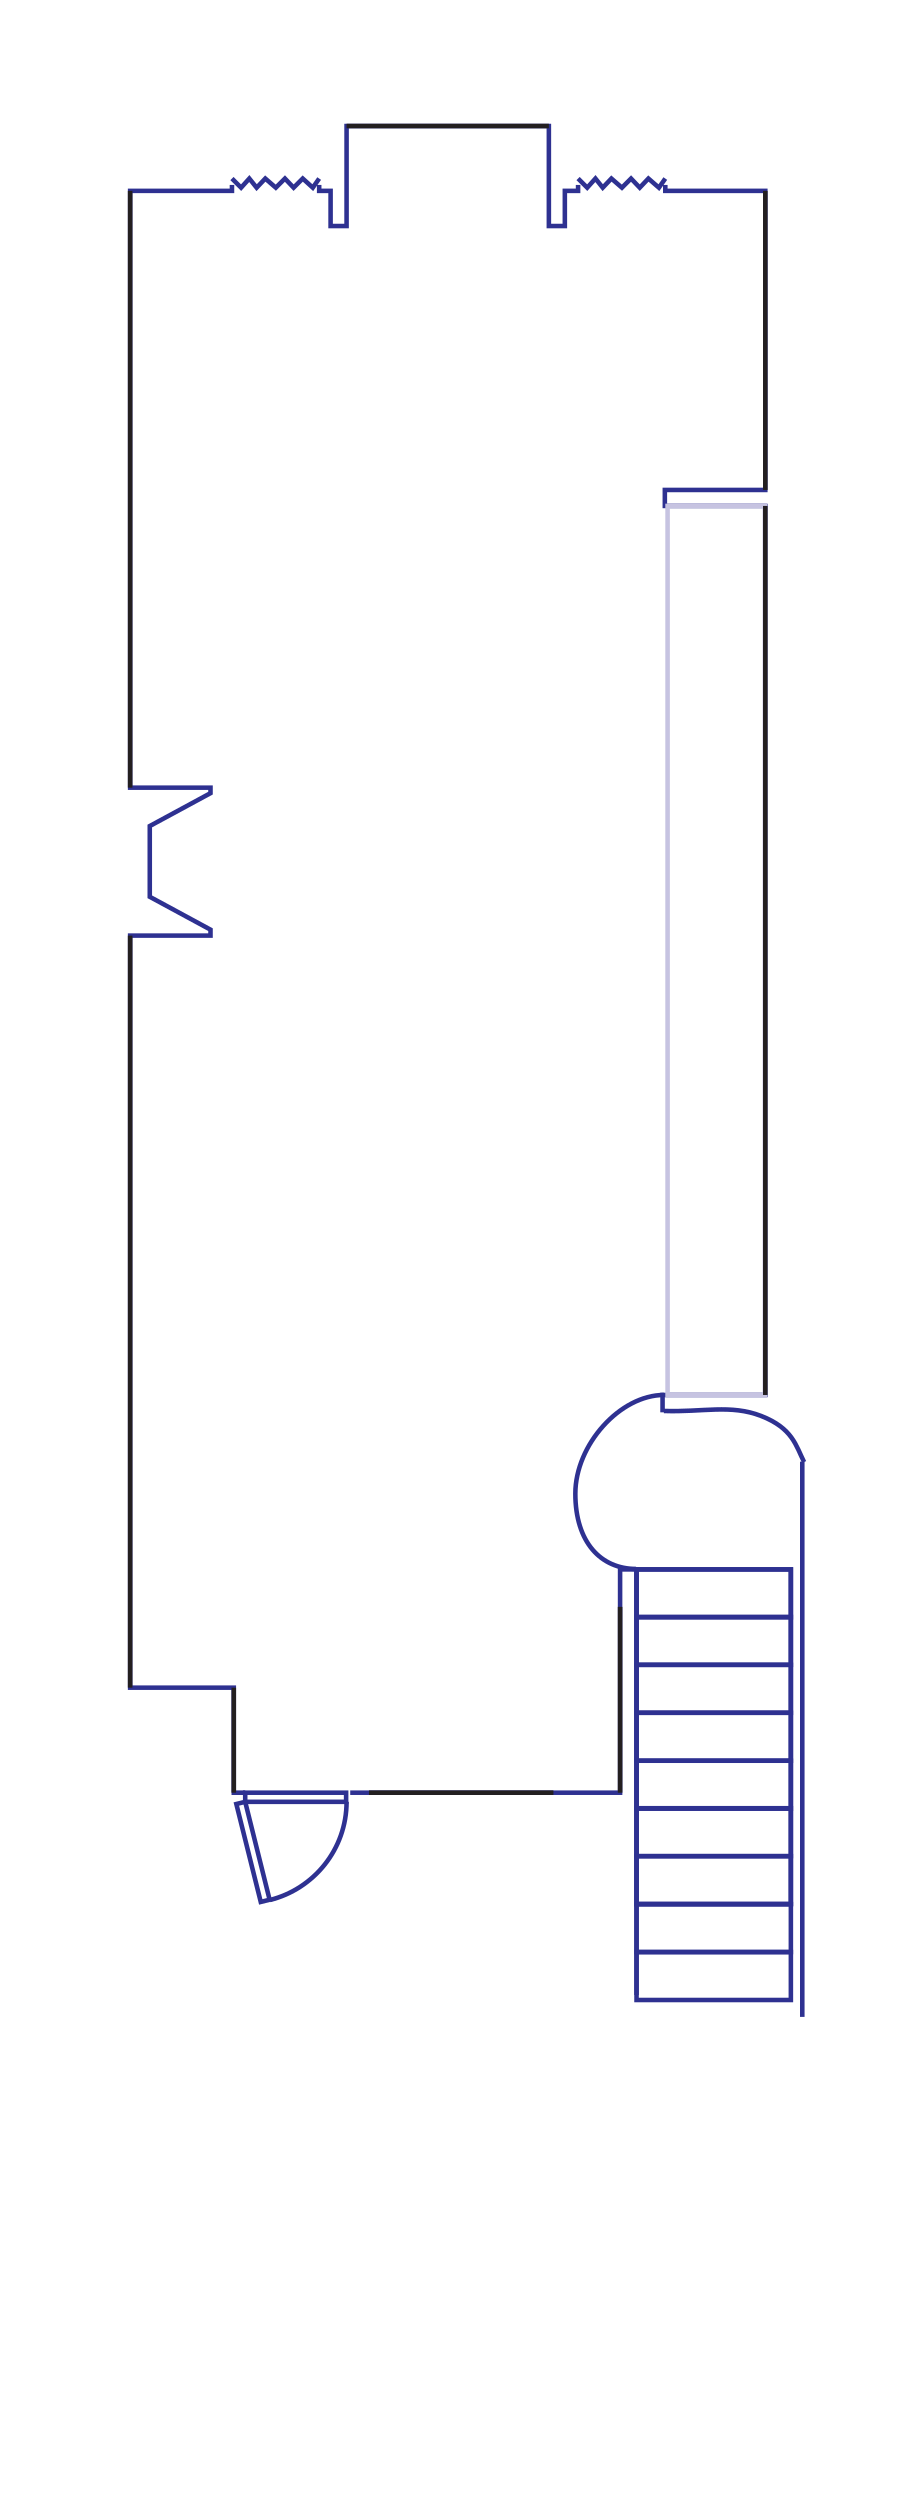
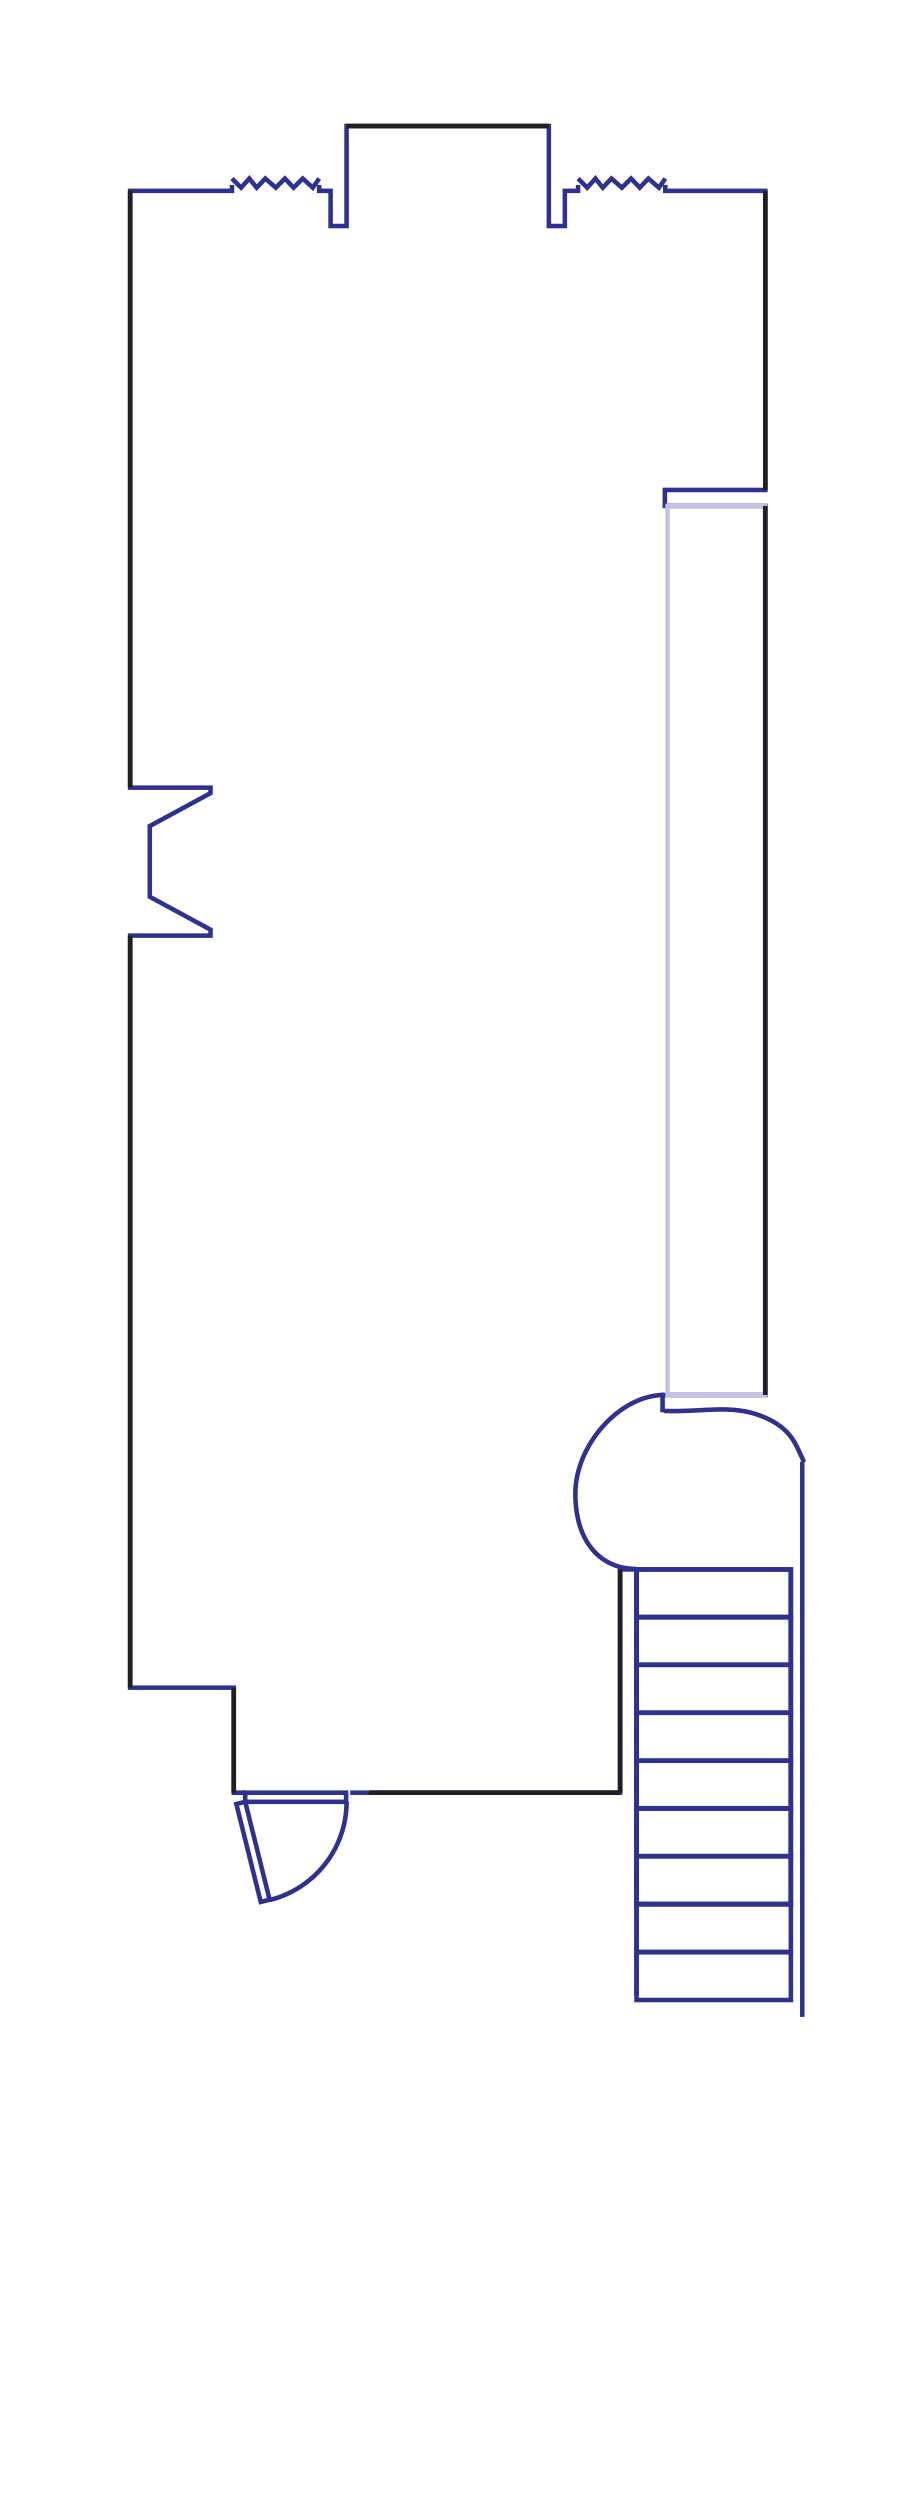
<svg xmlns="http://www.w3.org/2000/svg" version="1.1" id="Layer_1" x="0px" y="0px" viewBox="0 0 197 547.5" style="enable-background:new 0 0 197 547.5;" xml:space="preserve">
  <style type="text/css">
	.st0{fill:none;stroke:#2E3191;stroke-miterlimit:10;}
	.st1{fill:none;stroke:#2E3191;stroke-width:1;stroke-miterlimit:10.001;}
	.st2{fill:none;stroke:#C6C3E1;stroke-miterlimit:10;}
	.st3{fill:none;stroke:#231F20;stroke-miterlimit:10;}
</style>
  <g id="Downstairs_Base">
    <polyline class="st0" points="145.7,39.1 144.3,41.1 142,39.1 140.1,41.1 138.2,39.1 136.2,41.1 133.9,39.1 132,41.1 130.4,39.1    128.6,41.1 126.6,39.1  " />
    <polyline class="st0" points="69.9,39.1 68.5,41.1 66.3,39.1 64.3,41.1 62.4,39.1 60.4,41.1 58.1,39.1 56.2,41.1 54.6,39.1    52.8,41.1 50.8,39.1  " />
    <rect x="139.4" y="343.7" class="st0" width="33.8" height="73.3" />
    <rect x="139.4" y="406.5" class="st0" width="33.8" height="10.5" />
    <rect x="139.4" y="417" class="st0" width="33.8" height="10.5" />
    <rect x="139.4" y="427.5" class="st0" width="33.8" height="10.5" />
    <rect x="139.4" y="396" class="st0" width="33.8" height="10.5" />
    <rect x="139.4" y="385.6" class="st0" width="33.8" height="10.5" />
    <rect x="139.4" y="375.1" class="st0" width="33.8" height="10.5" />
    <rect x="139.4" y="364.6" class="st0" width="33.8" height="10.5" />
    <rect x="139.4" y="354.1" class="st0" width="33.8" height="10.5" />
    <rect x="139.4" y="343.7" class="st0" width="33.8" height="10.5" />
    <g>
      <g>
        <path class="st0" d="M59.1,416.1c9.6-2.4,16.8-11.1,16.8-21.5" />
      </g>
      <rect x="53.7" y="392.6" class="st0" width="22.1" height="2" />
-       <rect x="54.4" y="394.5" transform="matrix(0.9703 -0.242 0.242 0.9703 -96.4964 25.4608)" class="st1" width="2" height="22.1" />
+       <rect x="54.4" y="394.5" transform="matrix(0.9703 -0.242 0.242 0.9703 -96.4964 25.461)" class="st1" width="2" height="22.1" />
    </g>
    <polyline class="st0" points="69.9,40.5 69.9,41.8 72.4,41.8 72.4,49.5 75.9,49.5 75.9,27.6 120.2,27.6 120.2,49.5 123.7,49.5    123.7,41.8 126.6,41.8 126.6,40.5  " />
    <polyline class="st0" points="53.7,392.6 51.2,392.6 51.2,369.6 28.5,369.6 28.5,204.9 46.1,204.9 46.1,203.6 32.8,196.4    32.8,180.9 46.1,173.7 46.1,172.5 28.5,172.5 28.5,41.8 50.8,41.8 50.8,40.5  " />
    <polyline class="st0" points="145.7,40.5 145.7,41.8 167.6,41.8 167.6,107.3 145.6,107.3 145.6,110.8 167.6,110.8 167.6,305.5    145.1,305.5 145.1,309.3  " />
    <path class="st0" d="M145.4,309c8.5,0.3,14.6-1.5,21.3,1.1c6.9,2.7,7.6,6.5,9.4,10.1" />
    <polyline class="st0" points="175.7,320.1 175.7,366.8 175.7,441.7  " />
    <polyline class="st0" points="76.7,392.6 135.8,392.6 135.8,343.7 139.4,343.7 139.4,436.9  " />
    <path class="st0" d="M145.4,305.5c-9.6,0-19.4,10.9-19.4,21.6s5.6,16.5,13.3,16.5" />
    <rect x="146.2" y="110.8" class="st2" width="21.3" height="194.7" />
  </g>
  <g id="d00">
-     <line class="st3" x1="135.8" y1="351.9" x2="135.8" y2="392.6" />
-     <line class="st3" x1="121.2" y1="392.6" x2="80.8" y2="392.6" />
+     <line class="st3" x1="135.8" y1="343.7" x2="135.8" y2="392.6" />
+     <line class="st3" x1="135.8" y1="392.6" x2="80.8" y2="392.6" />
    <line class="st3" x1="51.2" y1="392.6" x2="51.2" y2="369.6" />
    <line class="st3" x1="28.5" y1="369.6" x2="28.5" y2="204.9" />
    <line class="st3" x1="28.5" y1="172.5" x2="28.5" y2="41.8" />
    <line class="st3" x1="75.9" y1="27.6" x2="120.2" y2="27.6" />
    <line class="st3" x1="167.6" y1="41.8" x2="167.6" y2="107.3" />
    <line class="st3" x1="167.6" y1="110.8" x2="167.6" y2="305.5" />
  </g>
</svg>
